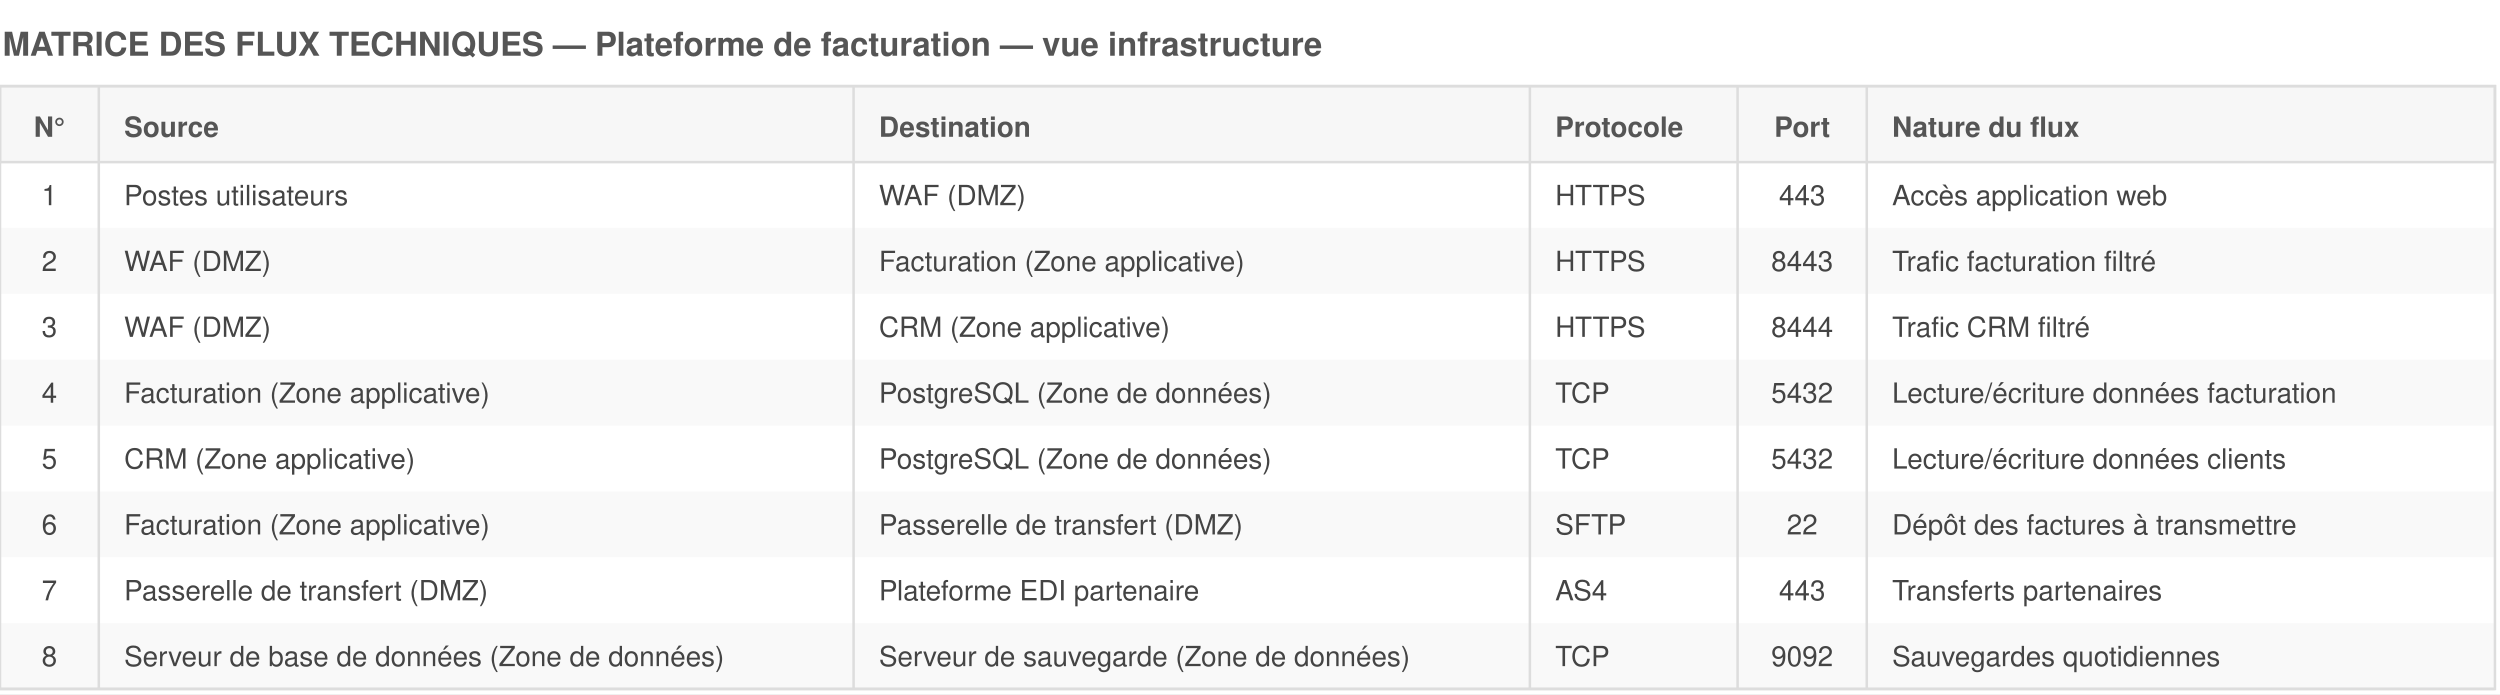
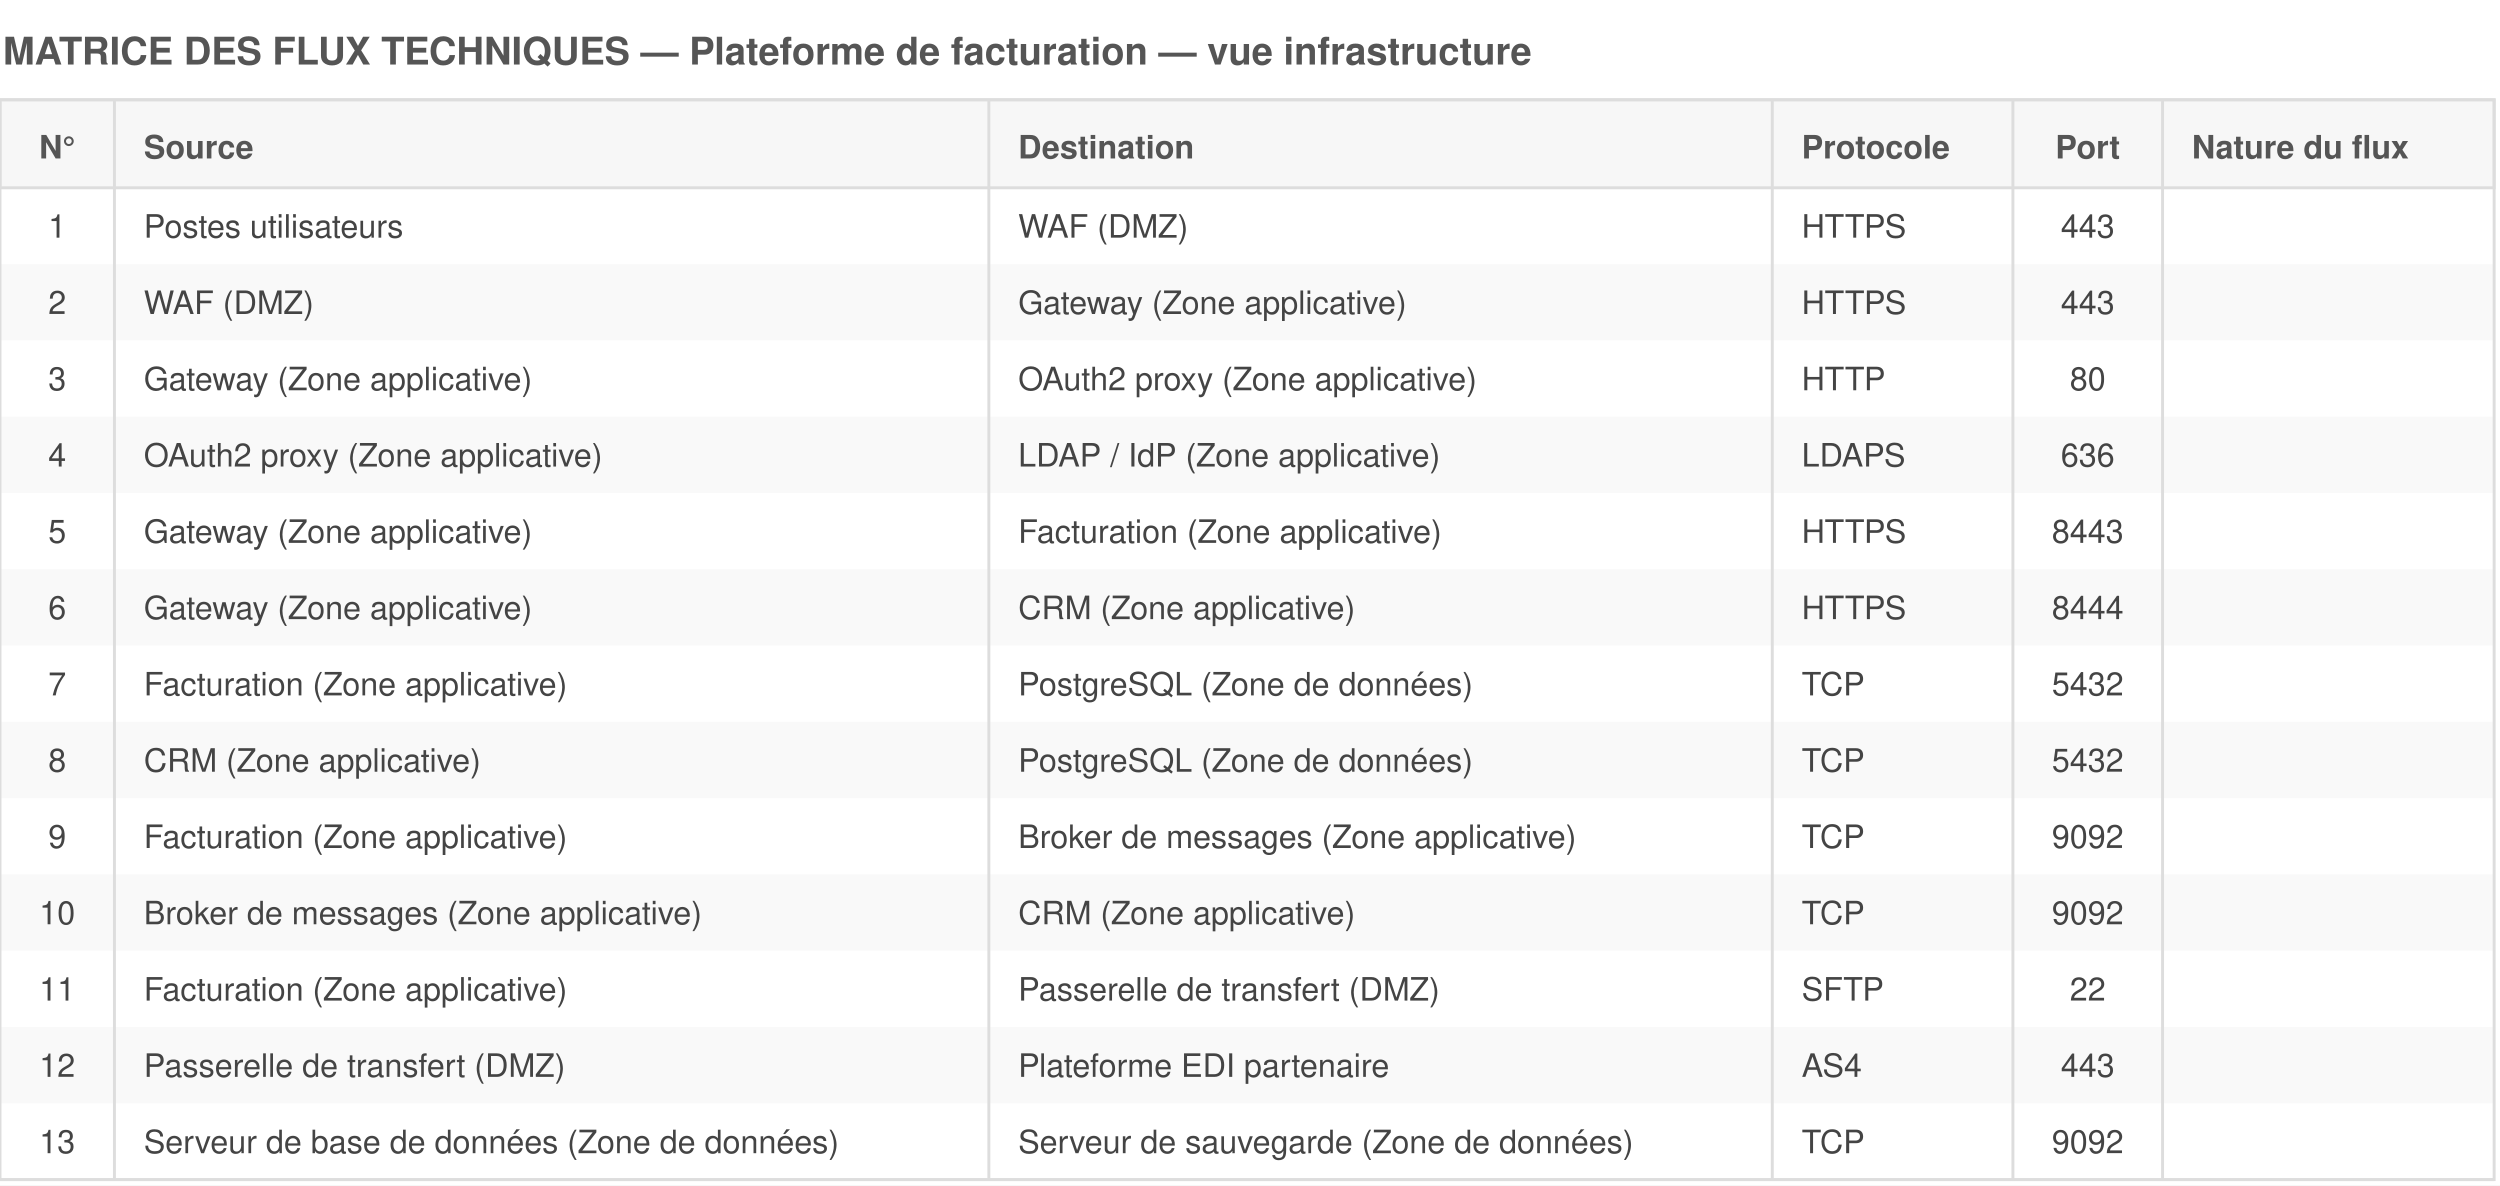
- <svg xmlns="http://www.w3.org/2000/svg" viewBox="0 0 987 274" font-family="Helvetica,Arial,sans-serif">
-   <rect width="987" height="274" fill="white" />
+ <svg xmlns="http://www.w3.org/2000/svg" viewBox="0 0 852 404" font-family="Helvetica,Arial,sans-serif">
+   <rect width="852" height="404" fill="white" />
  <text x="1" y="22" font-size="13" font-weight="bold" fill="#555">MATRICE DES FLUX TECHNIQUES — Plateforme de facturation — vue infrastructure</text>
-   <rect x="0" y="34" width="985" height="30" fill="#f7f7f7" stroke="#ddd" />
+   <rect x="0" y="34" width="850" height="30" fill="#f7f7f7" stroke="#ddd" />
  <text x="19.5" y="54" font-size="11" font-weight="bold" text-anchor="middle" fill="#555">N°</text>
  <text x="49" y="54" font-size="11" font-weight="bold" text-anchor="start" fill="#555">Source</text>
  <text x="347" y="54" font-size="11" font-weight="bold" text-anchor="start" fill="#555">Destination</text>
  <text x="614" y="54" font-size="11" font-weight="bold" text-anchor="start" fill="#555">Protocole</text>
  <text x="711.5" y="54" font-size="11" font-weight="bold" text-anchor="middle" fill="#555">Port</text>
  <text x="747" y="54" font-size="11" font-weight="bold" text-anchor="start" fill="#555">Nature du flux</text>
  <text x="19.5" y="81" font-size="11" text-anchor="middle" fill="#444">1</text>
  <text x="49" y="81" font-size="11" text-anchor="start" fill="#444">Postes utilisateurs</text>
  <text x="347" y="81" font-size="11" text-anchor="start" fill="#444">WAF (DMZ)</text>
  <text x="614" y="81" font-size="11" text-anchor="start" fill="#444">HTTPS</text>
  <text x="711.5" y="81" font-size="11" text-anchor="middle" fill="#444">443</text>
-   <text x="747" y="81" font-size="11" text-anchor="start" fill="#444">Accès application web</text>
-   <rect x="0" y="90" width="985" height="26" fill="#ddd" opacity="0.18" />
+   <text x="747" y="81" font-size="11" text-anchor="start" fill="#444" />
+   <rect x="0" y="90" width="850" height="26" fill="#ddd" opacity="0.18" />
  <text x="19.5" y="107" font-size="11" text-anchor="middle" fill="#444">2</text>
  <text x="49" y="107" font-size="11" text-anchor="start" fill="#444">WAF (DMZ)</text>
-   <text x="347" y="107" font-size="11" text-anchor="start" fill="#444">Facturation (Zone applicative)</text>
+   <text x="347" y="107" font-size="11" text-anchor="start" fill="#444">Gateway (Zone applicative)</text>
  <text x="614" y="107" font-size="11" text-anchor="start" fill="#444">HTTPS</text>
-   <text x="711.5" y="107" font-size="11" text-anchor="middle" fill="#444">8443</text>
-   <text x="747" y="107" font-size="11" text-anchor="start" fill="#444">Trafic facturation filtré</text>
+   <text x="711.5" y="107" font-size="11" text-anchor="middle" fill="#444">443</text>
+   <text x="747" y="107" font-size="11" text-anchor="start" fill="#444" />
  <text x="19.5" y="133" font-size="11" text-anchor="middle" fill="#444">3</text>
-   <text x="49" y="133" font-size="11" text-anchor="start" fill="#444">WAF (DMZ)</text>
-   <text x="347" y="133" font-size="11" text-anchor="start" fill="#444">CRM (Zone applicative)</text>
-   <text x="614" y="133" font-size="11" text-anchor="start" fill="#444">HTTPS</text>
-   <text x="711.5" y="133" font-size="11" text-anchor="middle" fill="#444">8444</text>
-   <text x="747" y="133" font-size="11" text-anchor="start" fill="#444">Trafic CRM filtré</text>
-   <rect x="0" y="142" width="985" height="26" fill="#ddd" opacity="0.18" />
+   <text x="49" y="133" font-size="11" text-anchor="start" fill="#444">Gateway (Zone applicative)</text>
+   <text x="347" y="133" font-size="11" text-anchor="start" fill="#444">OAuth2 proxy (Zone applicative)</text>
+   <text x="614" y="133" font-size="11" text-anchor="start" fill="#444">HTTP</text>
+   <text x="711.5" y="133" font-size="11" text-anchor="middle" fill="#444">80</text>
+   <text x="747" y="133" font-size="11" text-anchor="start" fill="#444" />
+   <rect x="0" y="142" width="850" height="26" fill="#ddd" opacity="0.18" />
  <text x="19.5" y="159" font-size="11" text-anchor="middle" fill="#444">4</text>
-   <text x="49" y="159" font-size="11" text-anchor="start" fill="#444">Facturation (Zone applicative)</text>
-   <text x="347" y="159" font-size="11" text-anchor="start" fill="#444">PostgreSQL (Zone de données)</text>
-   <text x="614" y="159" font-size="11" text-anchor="start" fill="#444">TCP</text>
-   <text x="711.5" y="159" font-size="11" text-anchor="middle" fill="#444">5432</text>
-   <text x="747" y="159" font-size="11" text-anchor="start" fill="#444">Lecture/écriture données facturation</text>
+   <text x="49" y="159" font-size="11" text-anchor="start" fill="#444">OAuth2 proxy (Zone applicative)</text>
+   <text x="347" y="159" font-size="11" text-anchor="start" fill="#444">LDAP / IdP (Zone applicative)</text>
+   <text x="614" y="159" font-size="11" text-anchor="start" fill="#444">LDAPS</text>
+   <text x="711.5" y="159" font-size="11" text-anchor="middle" fill="#444">636</text>
+   <text x="747" y="159" font-size="11" text-anchor="start" fill="#444" />
  <text x="19.5" y="185" font-size="11" text-anchor="middle" fill="#444">5</text>
-   <text x="49" y="185" font-size="11" text-anchor="start" fill="#444">CRM (Zone applicative)</text>
-   <text x="347" y="185" font-size="11" text-anchor="start" fill="#444">PostgreSQL (Zone de données)</text>
-   <text x="614" y="185" font-size="11" text-anchor="start" fill="#444">TCP</text>
-   <text x="711.5" y="185" font-size="11" text-anchor="middle" fill="#444">5432</text>
-   <text x="747" y="185" font-size="11" text-anchor="start" fill="#444">Lecture/écriture données clients</text>
-   <rect x="0" y="194" width="985" height="26" fill="#ddd" opacity="0.18" />
+   <text x="49" y="185" font-size="11" text-anchor="start" fill="#444">Gateway (Zone applicative)</text>
+   <text x="347" y="185" font-size="11" text-anchor="start" fill="#444">Facturation (Zone applicative)</text>
+   <text x="614" y="185" font-size="11" text-anchor="start" fill="#444">HTTPS</text>
+   <text x="711.5" y="185" font-size="11" text-anchor="middle" fill="#444">8443</text>
+   <text x="747" y="185" font-size="11" text-anchor="start" fill="#444" />
+   <rect x="0" y="194" width="850" height="26" fill="#ddd" opacity="0.18" />
  <text x="19.5" y="211" font-size="11" text-anchor="middle" fill="#444">6</text>
-   <text x="49" y="211" font-size="11" text-anchor="start" fill="#444">Facturation (Zone applicative)</text>
-   <text x="347" y="211" font-size="11" text-anchor="start" fill="#444">Passerelle de transfert (DMZ)</text>
-   <text x="614" y="211" font-size="11" text-anchor="start" fill="#444">SFTP</text>
-   <text x="711.5" y="211" font-size="11" text-anchor="middle" fill="#444">22</text>
-   <text x="747" y="211" font-size="11" text-anchor="start" fill="#444">Dépôt des factures à transmettre</text>
+   <text x="49" y="211" font-size="11" text-anchor="start" fill="#444">Gateway (Zone applicative)</text>
+   <text x="347" y="211" font-size="11" text-anchor="start" fill="#444">CRM (Zone applicative)</text>
+   <text x="614" y="211" font-size="11" text-anchor="start" fill="#444">HTTPS</text>
+   <text x="711.5" y="211" font-size="11" text-anchor="middle" fill="#444">8444</text>
+   <text x="747" y="211" font-size="11" text-anchor="start" fill="#444" />
  <text x="19.5" y="237" font-size="11" text-anchor="middle" fill="#444">7</text>
-   <text x="49" y="237" font-size="11" text-anchor="start" fill="#444">Passerelle de transfert (DMZ)</text>
-   <text x="347" y="237" font-size="11" text-anchor="start" fill="#444">Plateforme EDI partenaire</text>
-   <text x="614" y="237" font-size="11" text-anchor="start" fill="#444">AS4</text>
-   <text x="711.5" y="237" font-size="11" text-anchor="middle" fill="#444">443</text>
-   <text x="747" y="237" font-size="11" text-anchor="start" fill="#444">Transferts partenaires</text>
-   <rect x="0" y="246" width="985" height="26" fill="#ddd" opacity="0.18" />
+   <text x="49" y="237" font-size="11" text-anchor="start" fill="#444">Facturation (Zone applicative)</text>
+   <text x="347" y="237" font-size="11" text-anchor="start" fill="#444">PostgreSQL (Zone de données)</text>
+   <text x="614" y="237" font-size="11" text-anchor="start" fill="#444">TCP</text>
+   <text x="711.5" y="237" font-size="11" text-anchor="middle" fill="#444">5432</text>
+   <text x="747" y="237" font-size="11" text-anchor="start" fill="#444" />
+   <rect x="0" y="246" width="850" height="26" fill="#ddd" opacity="0.18" />
  <text x="19.5" y="263" font-size="11" text-anchor="middle" fill="#444">8</text>
-   <text x="49" y="263" font-size="11" text-anchor="start" fill="#444">Serveur de base de données (Zone de données)</text>
-   <text x="347" y="263" font-size="11" text-anchor="start" fill="#444">Serveur de sauvegarde (Zone de données)</text>
+   <text x="49" y="263" font-size="11" text-anchor="start" fill="#444">CRM (Zone applicative)</text>
+   <text x="347" y="263" font-size="11" text-anchor="start" fill="#444">PostgreSQL (Zone de données)</text>
  <text x="614" y="263" font-size="11" text-anchor="start" fill="#444">TCP</text>
-   <text x="711.5" y="263" font-size="11" text-anchor="middle" fill="#444">9092</text>
-   <text x="747" y="263" font-size="11" text-anchor="start" fill="#444">Sauvegardes quotidiennes</text>
-   <line x1="39" y1="34" x2="39" y2="272" stroke="#ddd" stroke-width="1" />
-   <line x1="337" y1="34" x2="337" y2="272" stroke="#ddd" stroke-width="1" />
-   <line x1="604" y1="34" x2="604" y2="272" stroke="#ddd" stroke-width="1" />
-   <line x1="686" y1="34" x2="686" y2="272" stroke="#ddd" stroke-width="1" />
-   <line x1="737" y1="34" x2="737" y2="272" stroke="#ddd" stroke-width="1" />
-   <line x1="0" y1="272" x2="985" y2="272" stroke="#ddd" />
-   <rect x="0" y="34" width="985" height="238" fill="none" stroke="#ddd" />
+   <text x="711.5" y="263" font-size="11" text-anchor="middle" fill="#444">5432</text>
+   <text x="747" y="263" font-size="11" text-anchor="start" fill="#444" />
+   <text x="19.5" y="289" font-size="11" text-anchor="middle" fill="#444">9</text>
+   <text x="49" y="289" font-size="11" text-anchor="start" fill="#444">Facturation (Zone applicative)</text>
+   <text x="347" y="289" font-size="11" text-anchor="start" fill="#444">Broker de messages (Zone applicative)</text>
+   <text x="614" y="289" font-size="11" text-anchor="start" fill="#444">TCP</text>
+   <text x="711.5" y="289" font-size="11" text-anchor="middle" fill="#444">9092</text>
+   <text x="747" y="289" font-size="11" text-anchor="start" fill="#444" />
+   <rect x="0" y="298" width="850" height="26" fill="#ddd" opacity="0.18" />
+   <text x="19.5" y="315" font-size="11" text-anchor="middle" fill="#444">10</text>
+   <text x="49" y="315" font-size="11" text-anchor="start" fill="#444">Broker de messages (Zone applicative)</text>
+   <text x="347" y="315" font-size="11" text-anchor="start" fill="#444">CRM (Zone applicative)</text>
+   <text x="614" y="315" font-size="11" text-anchor="start" fill="#444">TCP</text>
+   <text x="711.5" y="315" font-size="11" text-anchor="middle" fill="#444">9092</text>
+   <text x="747" y="315" font-size="11" text-anchor="start" fill="#444" />
+   <text x="19.5" y="341" font-size="11" text-anchor="middle" fill="#444">11</text>
+   <text x="49" y="341" font-size="11" text-anchor="start" fill="#444">Facturation (Zone applicative)</text>
+   <text x="347" y="341" font-size="11" text-anchor="start" fill="#444">Passerelle de transfert (DMZ)</text>
+   <text x="614" y="341" font-size="11" text-anchor="start" fill="#444">SFTP</text>
+   <text x="711.5" y="341" font-size="11" text-anchor="middle" fill="#444">22</text>
+   <text x="747" y="341" font-size="11" text-anchor="start" fill="#444" />
+   <rect x="0" y="350" width="850" height="26" fill="#ddd" opacity="0.18" />
+   <text x="19.5" y="367" font-size="11" text-anchor="middle" fill="#444">12</text>
+   <text x="49" y="367" font-size="11" text-anchor="start" fill="#444">Passerelle de transfert (DMZ)</text>
+   <text x="347" y="367" font-size="11" text-anchor="start" fill="#444">Plateforme EDI partenaire</text>
+   <text x="614" y="367" font-size="11" text-anchor="start" fill="#444">AS4</text>
+   <text x="711.5" y="367" font-size="11" text-anchor="middle" fill="#444">443</text>
+   <text x="747" y="367" font-size="11" text-anchor="start" fill="#444" />
+   <text x="19.5" y="393" font-size="11" text-anchor="middle" fill="#444">13</text>
+   <text x="49" y="393" font-size="11" text-anchor="start" fill="#444">Serveur de base de données (Zone de données)</text>
+   <text x="347" y="393" font-size="11" text-anchor="start" fill="#444">Serveur de sauvegarde (Zone de données)</text>
+   <text x="614" y="393" font-size="11" text-anchor="start" fill="#444">TCP</text>
+   <text x="711.5" y="393" font-size="11" text-anchor="middle" fill="#444">9092</text>
+   <text x="747" y="393" font-size="11" text-anchor="start" fill="#444" />
+   <line x1="39" y1="34" x2="39" y2="402" stroke="#ddd" stroke-width="1" />
+   <line x1="337" y1="34" x2="337" y2="402" stroke="#ddd" stroke-width="1" />
+   <line x1="604" y1="34" x2="604" y2="402" stroke="#ddd" stroke-width="1" />
+   <line x1="686" y1="34" x2="686" y2="402" stroke="#ddd" stroke-width="1" />
+   <line x1="737" y1="34" x2="737" y2="402" stroke="#ddd" stroke-width="1" />
+   <line x1="0" y1="402" x2="850" y2="402" stroke="#ddd" />
+   <rect x="0" y="34" width="850" height="368" fill="none" stroke="#ddd" />
</svg>
